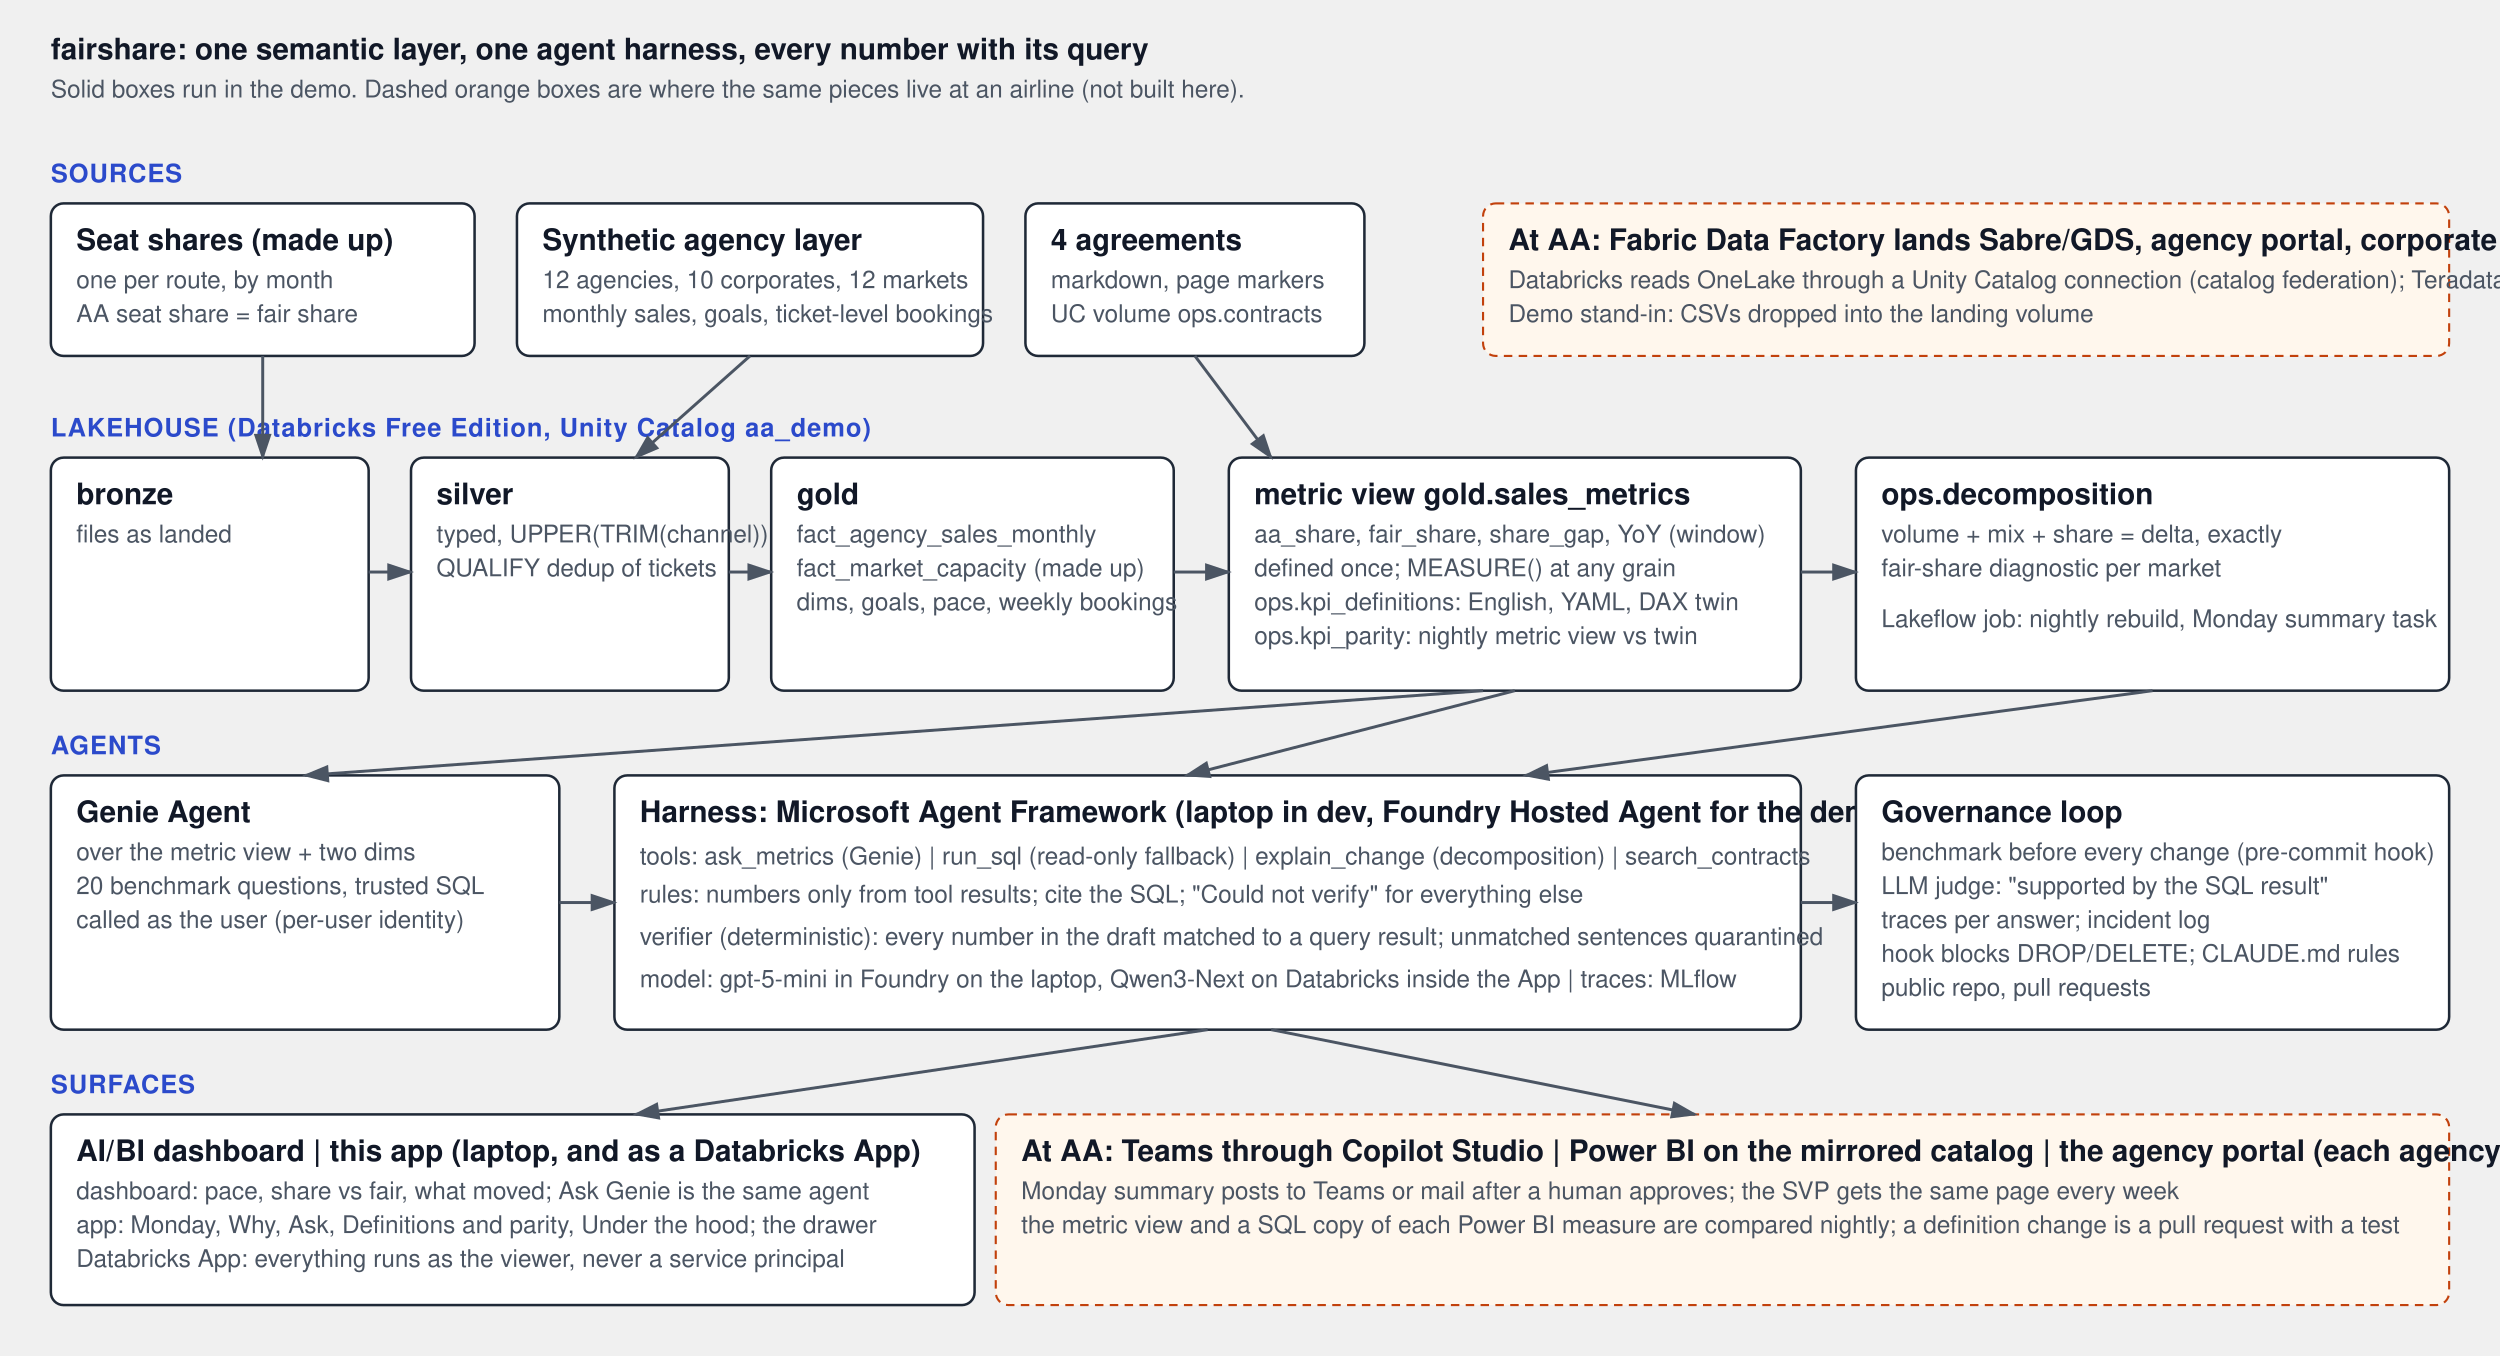
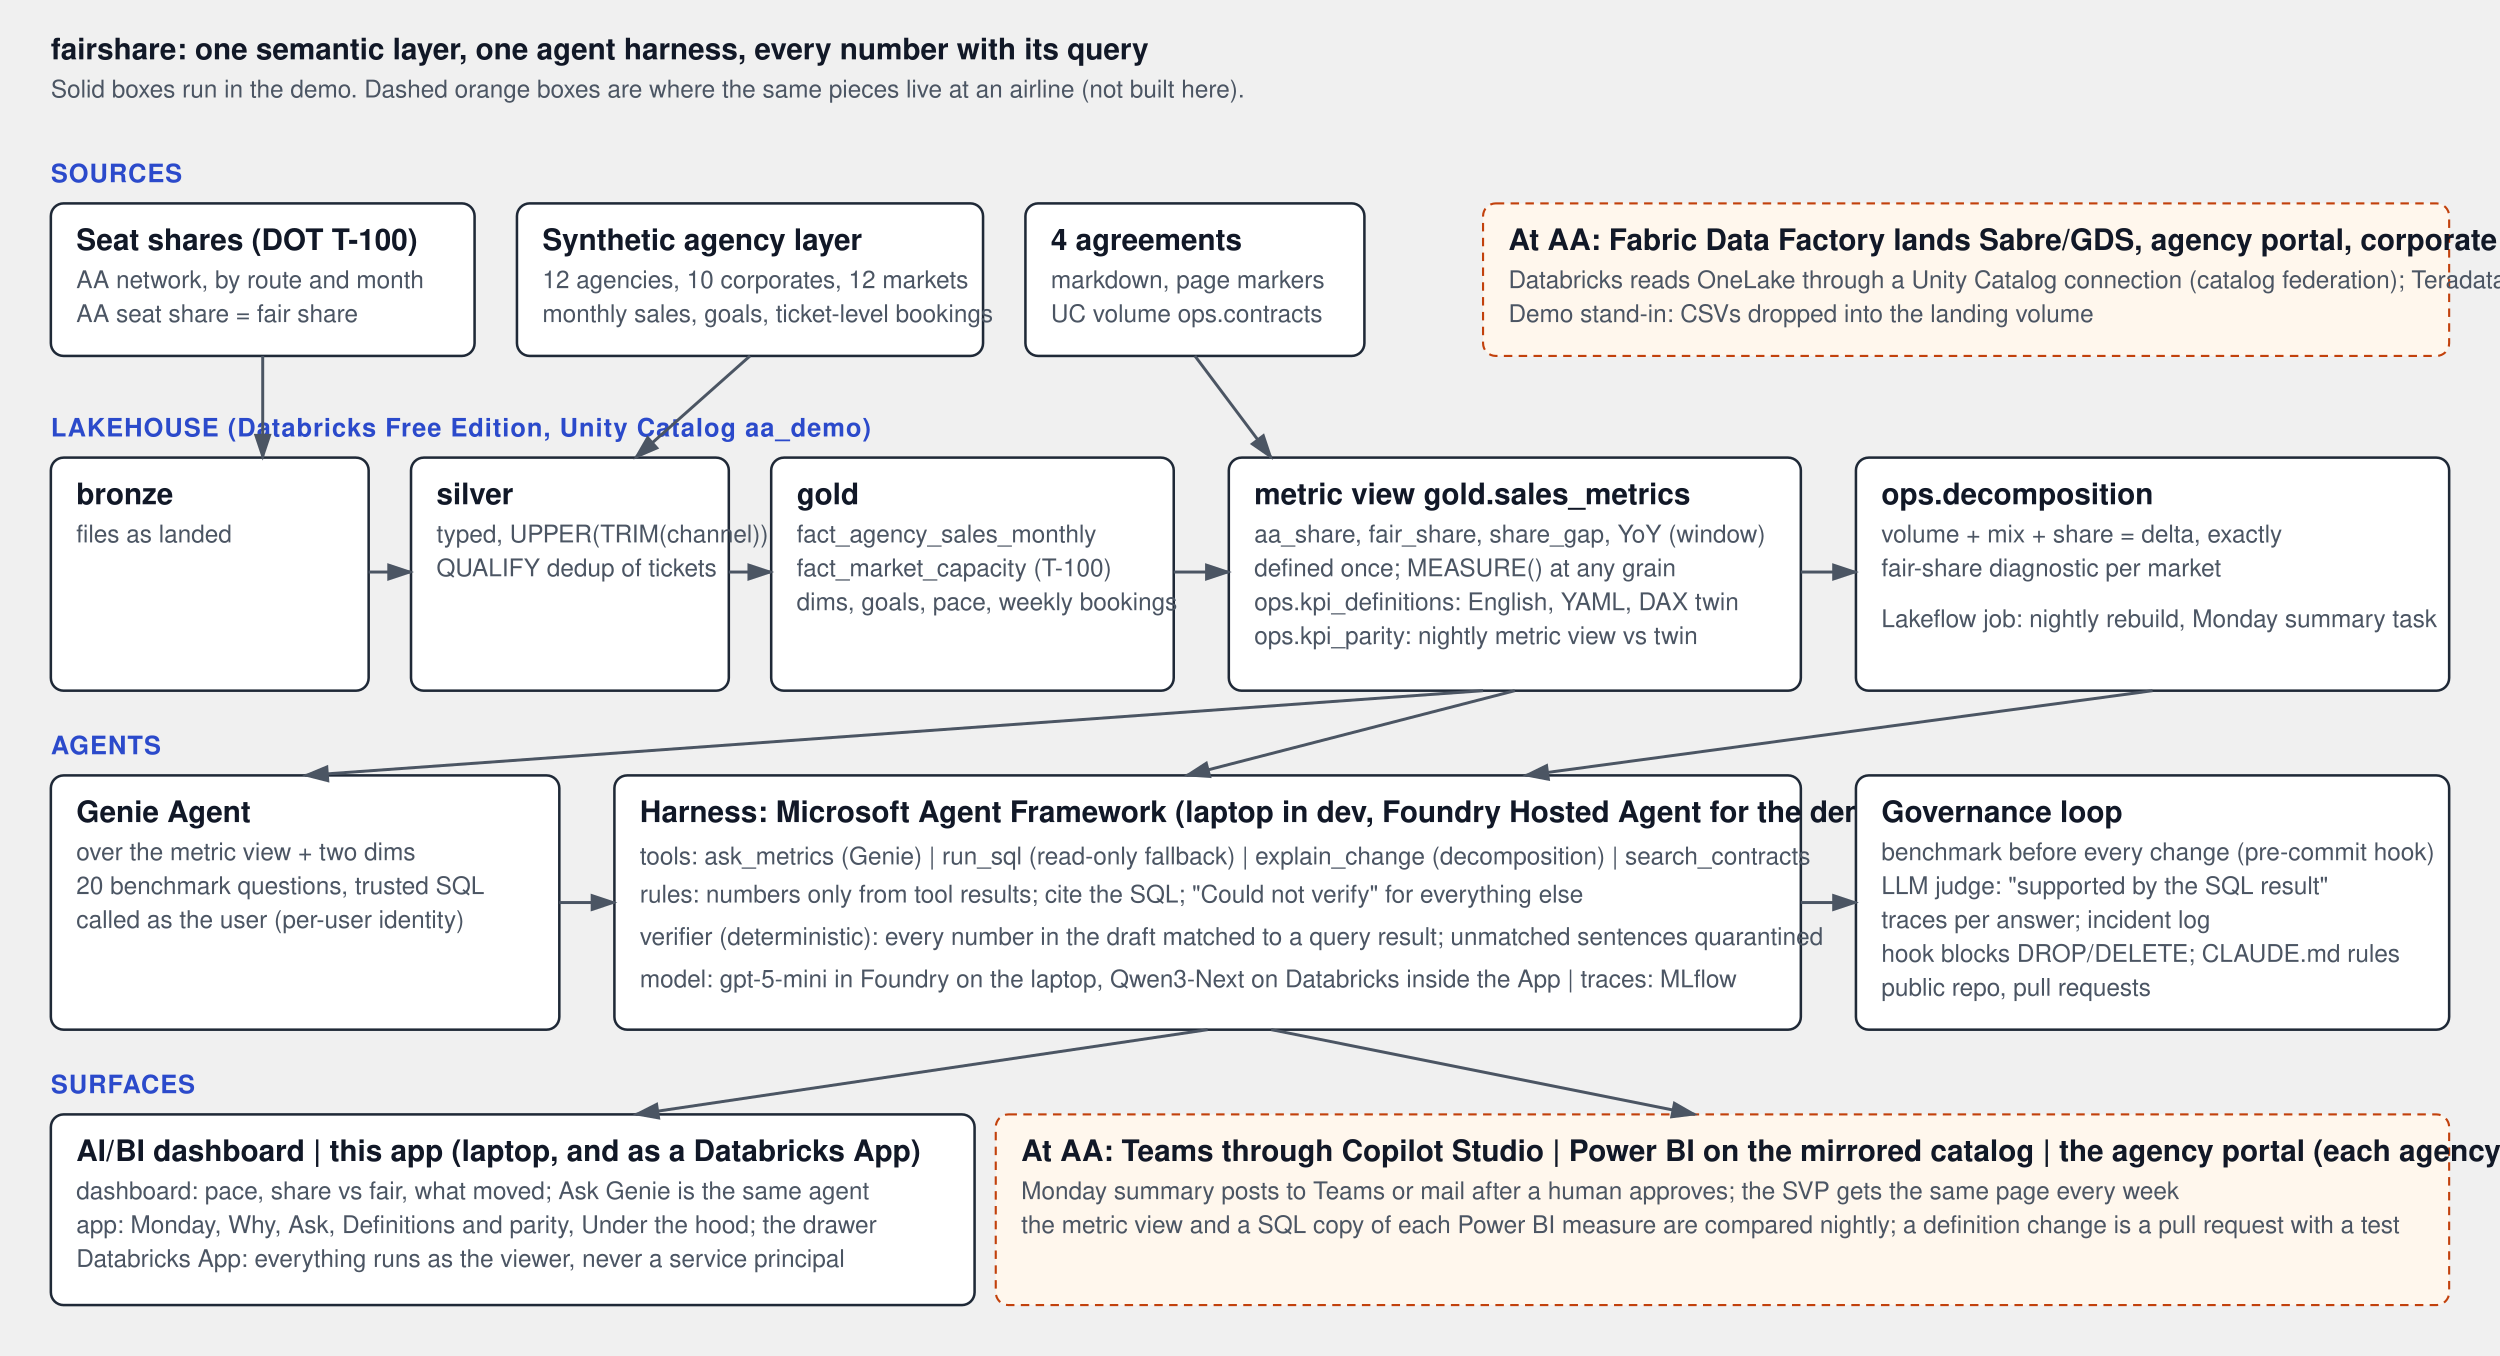
<svg xmlns="http://www.w3.org/2000/svg" width="1180" height="640" viewBox="0 0 1180 640" font-family="Helvetica, Arial, sans-serif" font-size="13">
  <defs>
    <marker id="arrow" markerWidth="10" markerHeight="10" refX="8" refY="3" orient="auto" markerUnits="strokeWidth">
      <path d="M0,0 L0,6 L9,3 z" fill="#4b5563" />
    </marker>
    <style>
      .box{fill:#ffffff;stroke:#1f2937;stroke-width:1.2;rx:6}
      .soft{fill:#f3f4f8;stroke:#9ca3af;stroke-width:1;stroke-dasharray:5 4;rx:8}
      .aa{fill:#fff7ed;stroke:#c2410c;stroke-width:1;stroke-dasharray:4 3;rx:6}
      .title{font-weight:700;font-size:14px;fill:#111827}
      .sub{fill:#4b5563;font-size:11.5px}
      .lane{fill:#2b4acb;font-weight:700;font-size:12px;letter-spacing:.04em}
      .arrow{stroke:#4b5563;stroke-width:1.4;fill:none;marker-end:url(#arrow)}
    </style>
  </defs>
  <text x="24" y="28" class="title" font-size="18">fairshare: one semantic layer, one agent harness, every number with its query</text>
  <text x="24" y="46" class="sub">Solid boxes run in the demo. Dashed orange boxes are where the same pieces live at an airline (not built here).</text>
  <text x="24" y="86" class="lane">SOURCES</text>
  <text x="24" y="206" class="lane">LAKEHOUSE (Databricks Free Edition, Unity Catalog aa_demo)</text>
  <text x="24" y="356" class="lane">AGENTS</text>
  <text x="24" y="516" class="lane">SURFACES</text>
  <rect x="24" y="96" width="200" height="72" class="box" />
-   <text x="36" y="118" class="title">Seat shares (made up)</text>
-   <text x="36" y="136" class="sub">one per route, by month</text>
+   <text x="36" y="118" class="title">Seat shares (DOT T-100)</text>
+   <text x="36" y="136" class="sub">AA network, by route and month</text>
  <text x="36" y="152" class="sub">AA seat share = fair share</text>
  <rect x="244" y="96" width="220" height="72" class="box" />
  <text x="256" y="118" class="title">Synthetic agency layer</text>
  <text x="256" y="136" class="sub">12 agencies, 10 corporates, 12 markets</text>
  <text x="256" y="152" class="sub">monthly sales, goals, ticket-level bookings</text>
  <rect x="484" y="96" width="160" height="72" class="box" />
  <text x="496" y="118" class="title">4 agreements</text>
  <text x="496" y="136" class="sub">markdown, page markers</text>
  <text x="496" y="152" class="sub">UC volume ops.contracts</text>
  <rect x="700" y="96" width="456" height="72" class="aa" />
  <text x="712" y="118" class="title">At AA: Fabric Data Factory lands Sabre/GDS, agency portal, corporate feeds in OneLake</text>
  <text x="712" y="136" class="sub">Databricks reads OneLake through a Unity Catalog connection (catalog federation); Teradata history migrates once</text>
  <text x="712" y="152" class="sub">Demo stand-in: CSVs dropped into the landing volume</text>
  <rect x="24" y="216" width="150" height="110" class="box" />
  <text x="36" y="238" class="title">bronze</text>
  <text x="36" y="256" class="sub">files as landed</text>
  <rect x="194" y="216" width="150" height="110" class="box" />
  <text x="206" y="238" class="title">silver</text>
  <text x="206" y="256" class="sub">typed, UPPER(TRIM(channel)),</text>
  <text x="206" y="272" class="sub">QUALIFY dedup of tickets</text>
  <rect x="364" y="216" width="190" height="110" class="box" />
  <text x="376" y="238" class="title">gold</text>
  <text x="376" y="256" class="sub">fact_agency_sales_monthly</text>
-   <text x="376" y="272" class="sub">fact_market_capacity (made up)</text>
+   <text x="376" y="272" class="sub">fact_market_capacity (T-100)</text>
  <text x="376" y="288" class="sub">dims, goals, pace, weekly bookings</text>
  <rect x="580" y="216" width="270" height="110" class="box" stroke="#2b4acb" stroke-width="2" />
  <text x="592" y="238" class="title">metric view gold.sales_metrics</text>
  <text x="592" y="256" class="sub">aa_share, fair_share, share_gap, YoY (window)</text>
  <text x="592" y="272" class="sub">defined once; MEASURE() at any grain</text>
  <text x="592" y="288" class="sub">ops.kpi_definitions: English, YAML, DAX twin</text>
  <text x="592" y="304" class="sub">ops.kpi_parity: nightly metric view vs twin</text>
  <rect x="876" y="216" width="280" height="110" class="box" />
  <text x="888" y="238" class="title">ops.decomposition</text>
  <text x="888" y="256" class="sub">volume + mix + share = delta, exactly</text>
  <text x="888" y="272" class="sub">fair-share diagnostic per market</text>
  <text x="888" y="296" class="sub">Lakeflow job: nightly rebuild, Monday summary task</text>
  <rect x="24" y="366" width="240" height="120" class="box" />
  <text x="36" y="388" class="title">Genie Agent</text>
  <text x="36" y="406" class="sub">over the metric view + two dims</text>
  <text x="36" y="422" class="sub">20 benchmark questions, trusted SQL</text>
  <text x="36" y="438" class="sub">called as the user (per-user identity)</text>
  <rect x="290" y="366" width="560" height="120" class="box" stroke="#2b4acb" stroke-width="2" />
  <text x="302" y="388" class="title">Harness: Microsoft Agent Framework (laptop in dev, Foundry Hosted Agent for the demo)</text>
  <text x="302" y="408" class="sub">tools: ask_metrics (Genie)  |  run_sql (read-only fallback)  |  explain_change (decomposition)  |  search_contracts</text>
  <text x="302" y="426" class="sub">rules: numbers only from tool results; cite the SQL; "Could not verify" for everything else</text>
  <text x="302" y="446" class="sub">verifier (deterministic): every number in the draft matched to a query result; unmatched sentences quarantined</text>
  <text x="302" y="466" class="sub">model: gpt-5-mini in Foundry on the laptop, Qwen3-Next on Databricks inside the App  |  traces: MLflow</text>
  <rect x="876" y="366" width="280" height="120" class="box" />
  <text x="888" y="388" class="title">Governance loop</text>
  <text x="888" y="406" class="sub">benchmark before every change (pre-commit hook)</text>
  <text x="888" y="422" class="sub">LLM judge: "supported by the SQL result"</text>
  <text x="888" y="438" class="sub">traces per answer; incident log</text>
  <text x="888" y="454" class="sub">hook blocks DROP/DELETE; CLAUDE.md rules</text>
  <text x="888" y="470" class="sub">public repo, pull requests</text>
  <rect x="24" y="526" width="436" height="90" class="box" />
  <text x="36" y="548" class="title">AI/BI dashboard  |  this app (laptop, and as a Databricks App)</text>
  <text x="36" y="566" class="sub">dashboard: pace, share vs fair, what moved; Ask Genie is the same agent</text>
  <text x="36" y="582" class="sub">app: Monday, Why, Ask, Definitions and parity, Under the hood; the drawer</text>
  <text x="36" y="598" class="sub">Databricks App: everything runs as the viewer, never a service principal</text>
  <rect x="470" y="526" width="686" height="90" class="aa" />
  <text x="482" y="548" class="title">At AA: Teams through Copilot Studio  |  Power BI on the mirrored catalog  |  the agency portal (each agency sees itself)</text>
  <text x="482" y="566" class="sub">Monday summary posts to Teams or mail after a human approves; the SVP gets the same page every week</text>
  <text x="482" y="582" class="sub">the metric view and a SQL copy of each Power BI measure are compared nightly; a definition change is a pull request with a test</text>
  <path d="M124,168 L124,216" class="arrow" />
  <path d="M354,168 L300,216" class="arrow" />
  <path d="M564,168 L600,216" class="arrow" />
  <path d="M174,270 L194,270" class="arrow" />
  <path d="M344,270 L364,270" class="arrow" />
  <path d="M554,270 L580,270" class="arrow" />
  <path d="M850,270 L876,270" class="arrow" />
  <path d="M700,326 L144,366" class="arrow" />
  <path d="M715,326 L560,366" class="arrow" />
  <path d="M1016,326 L720,366" class="arrow" />
  <path d="M264,426 L290,426" class="arrow" />
  <path d="M570,486 L300,526" class="arrow" />
  <path d="M600,486 L800,526" class="arrow" />
  <path d="M850,426 L876,426" class="arrow" />
</svg>
